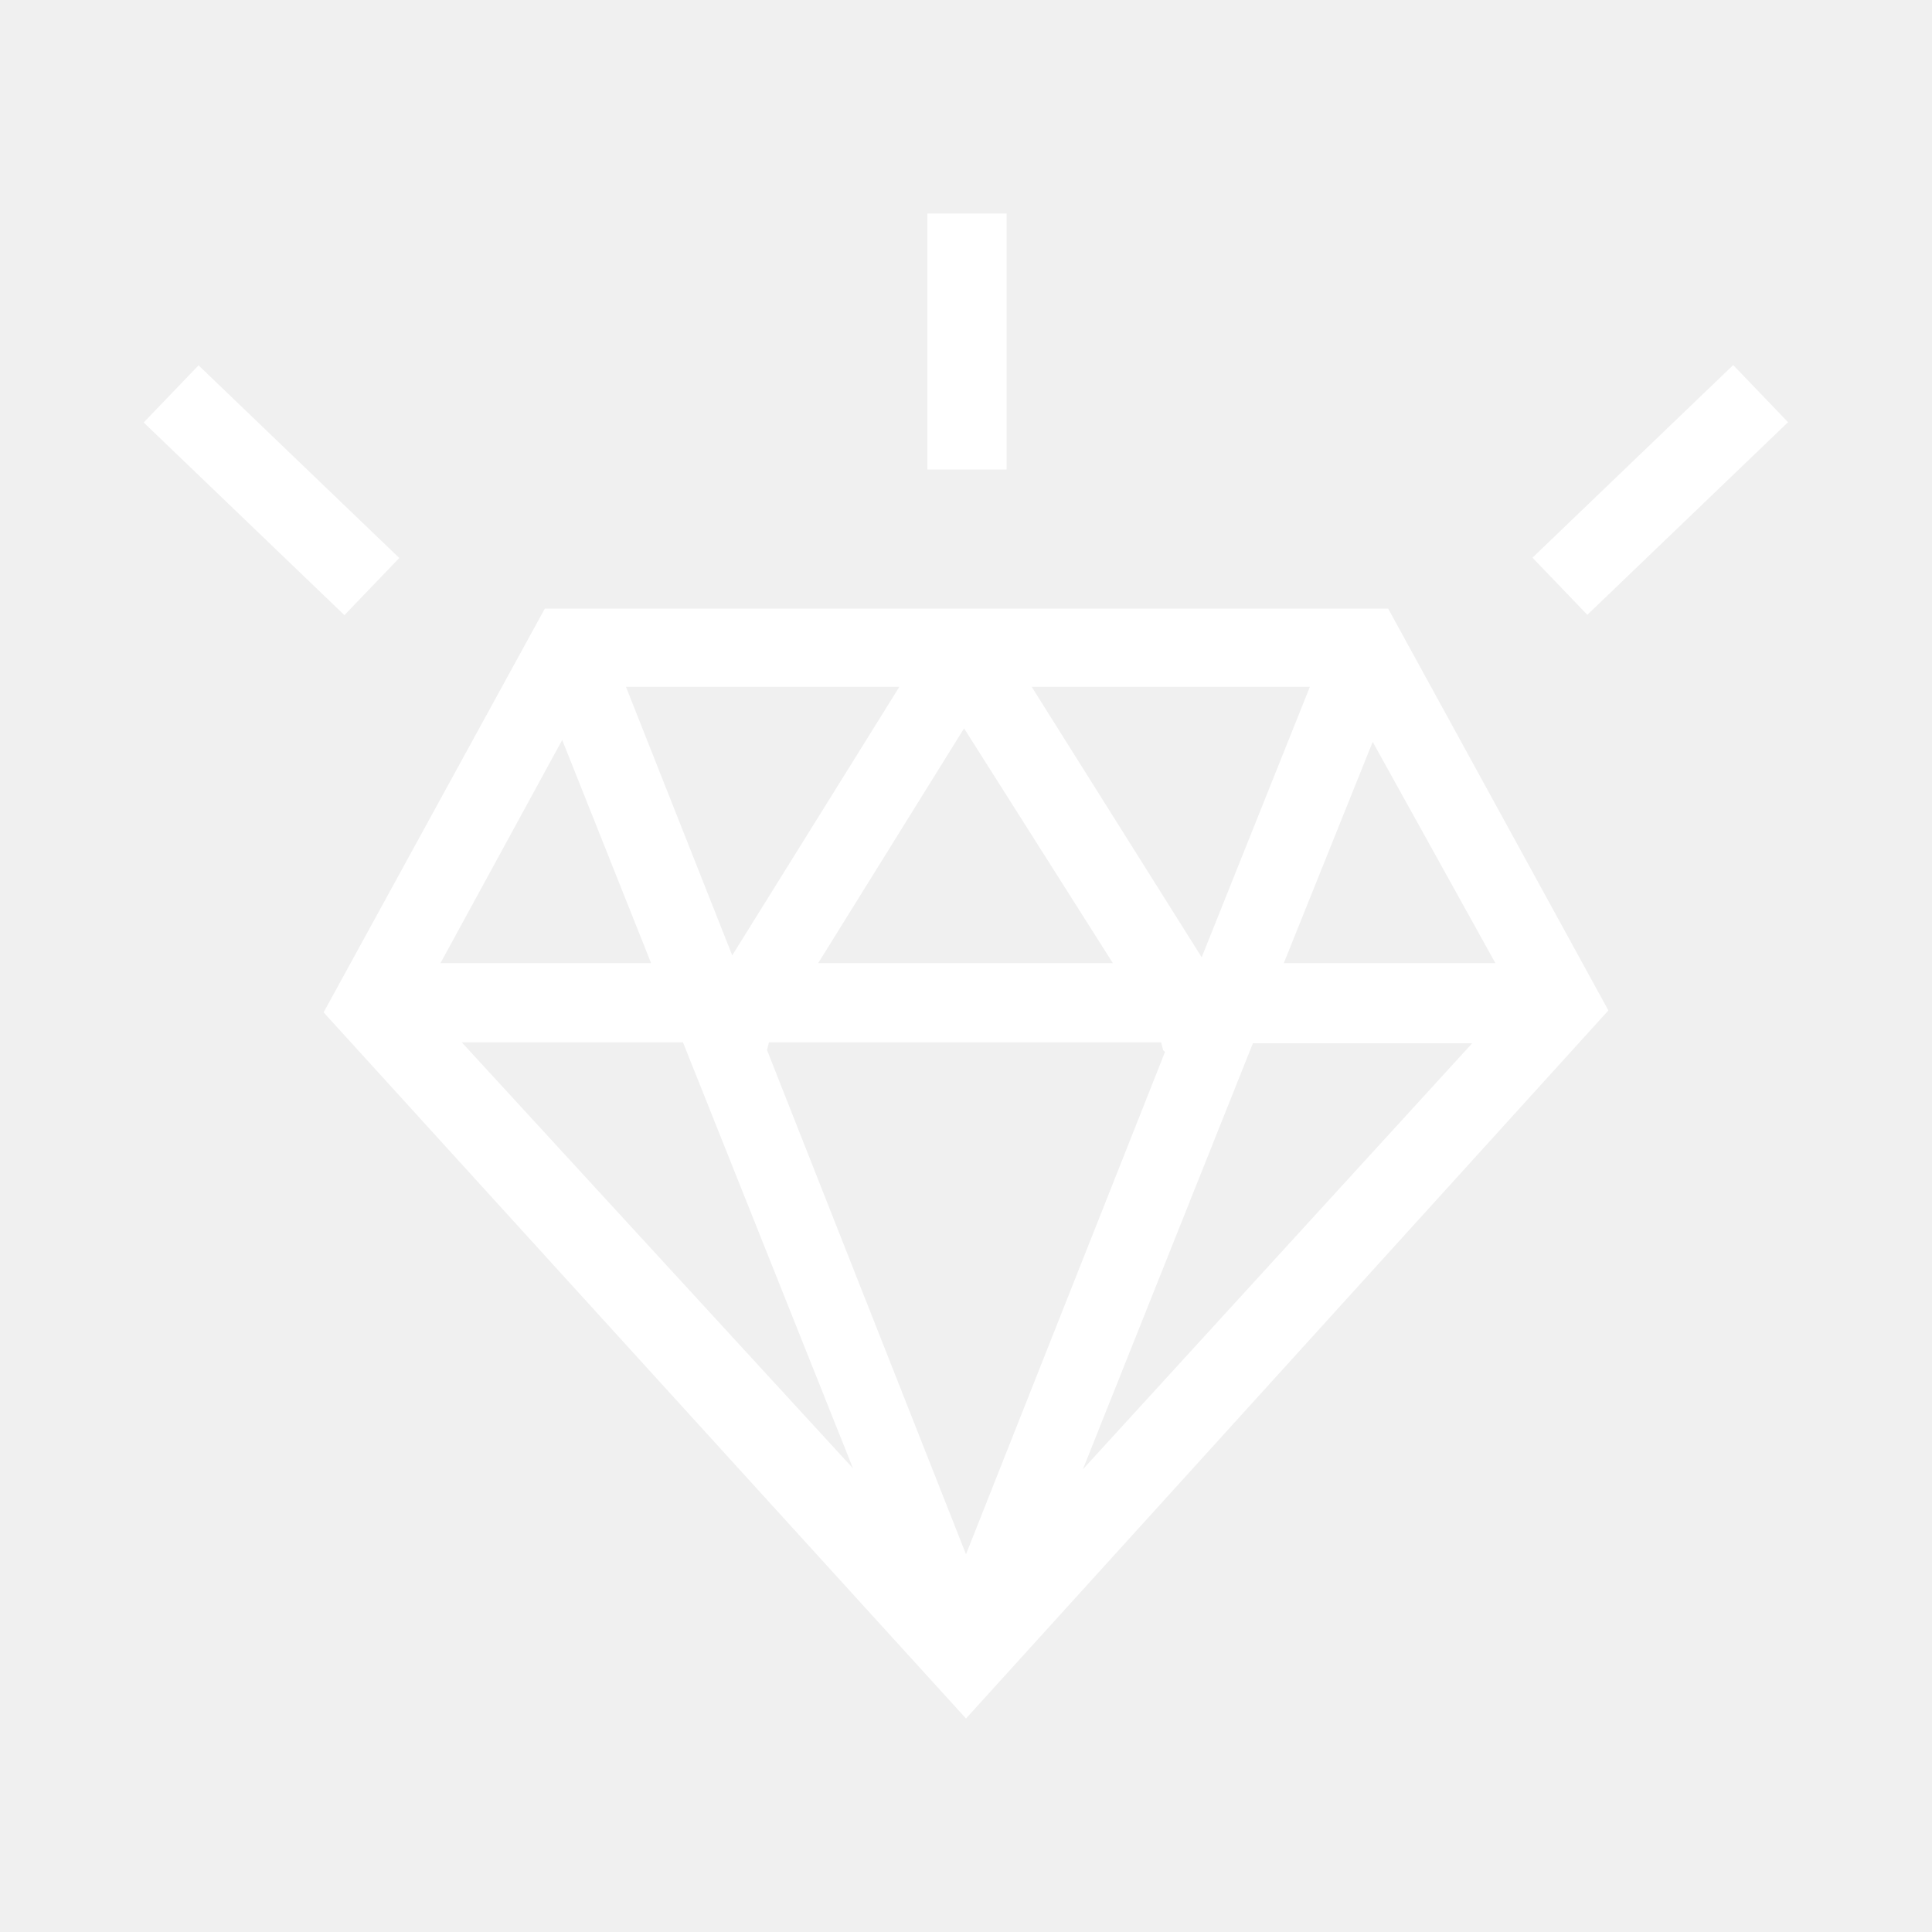
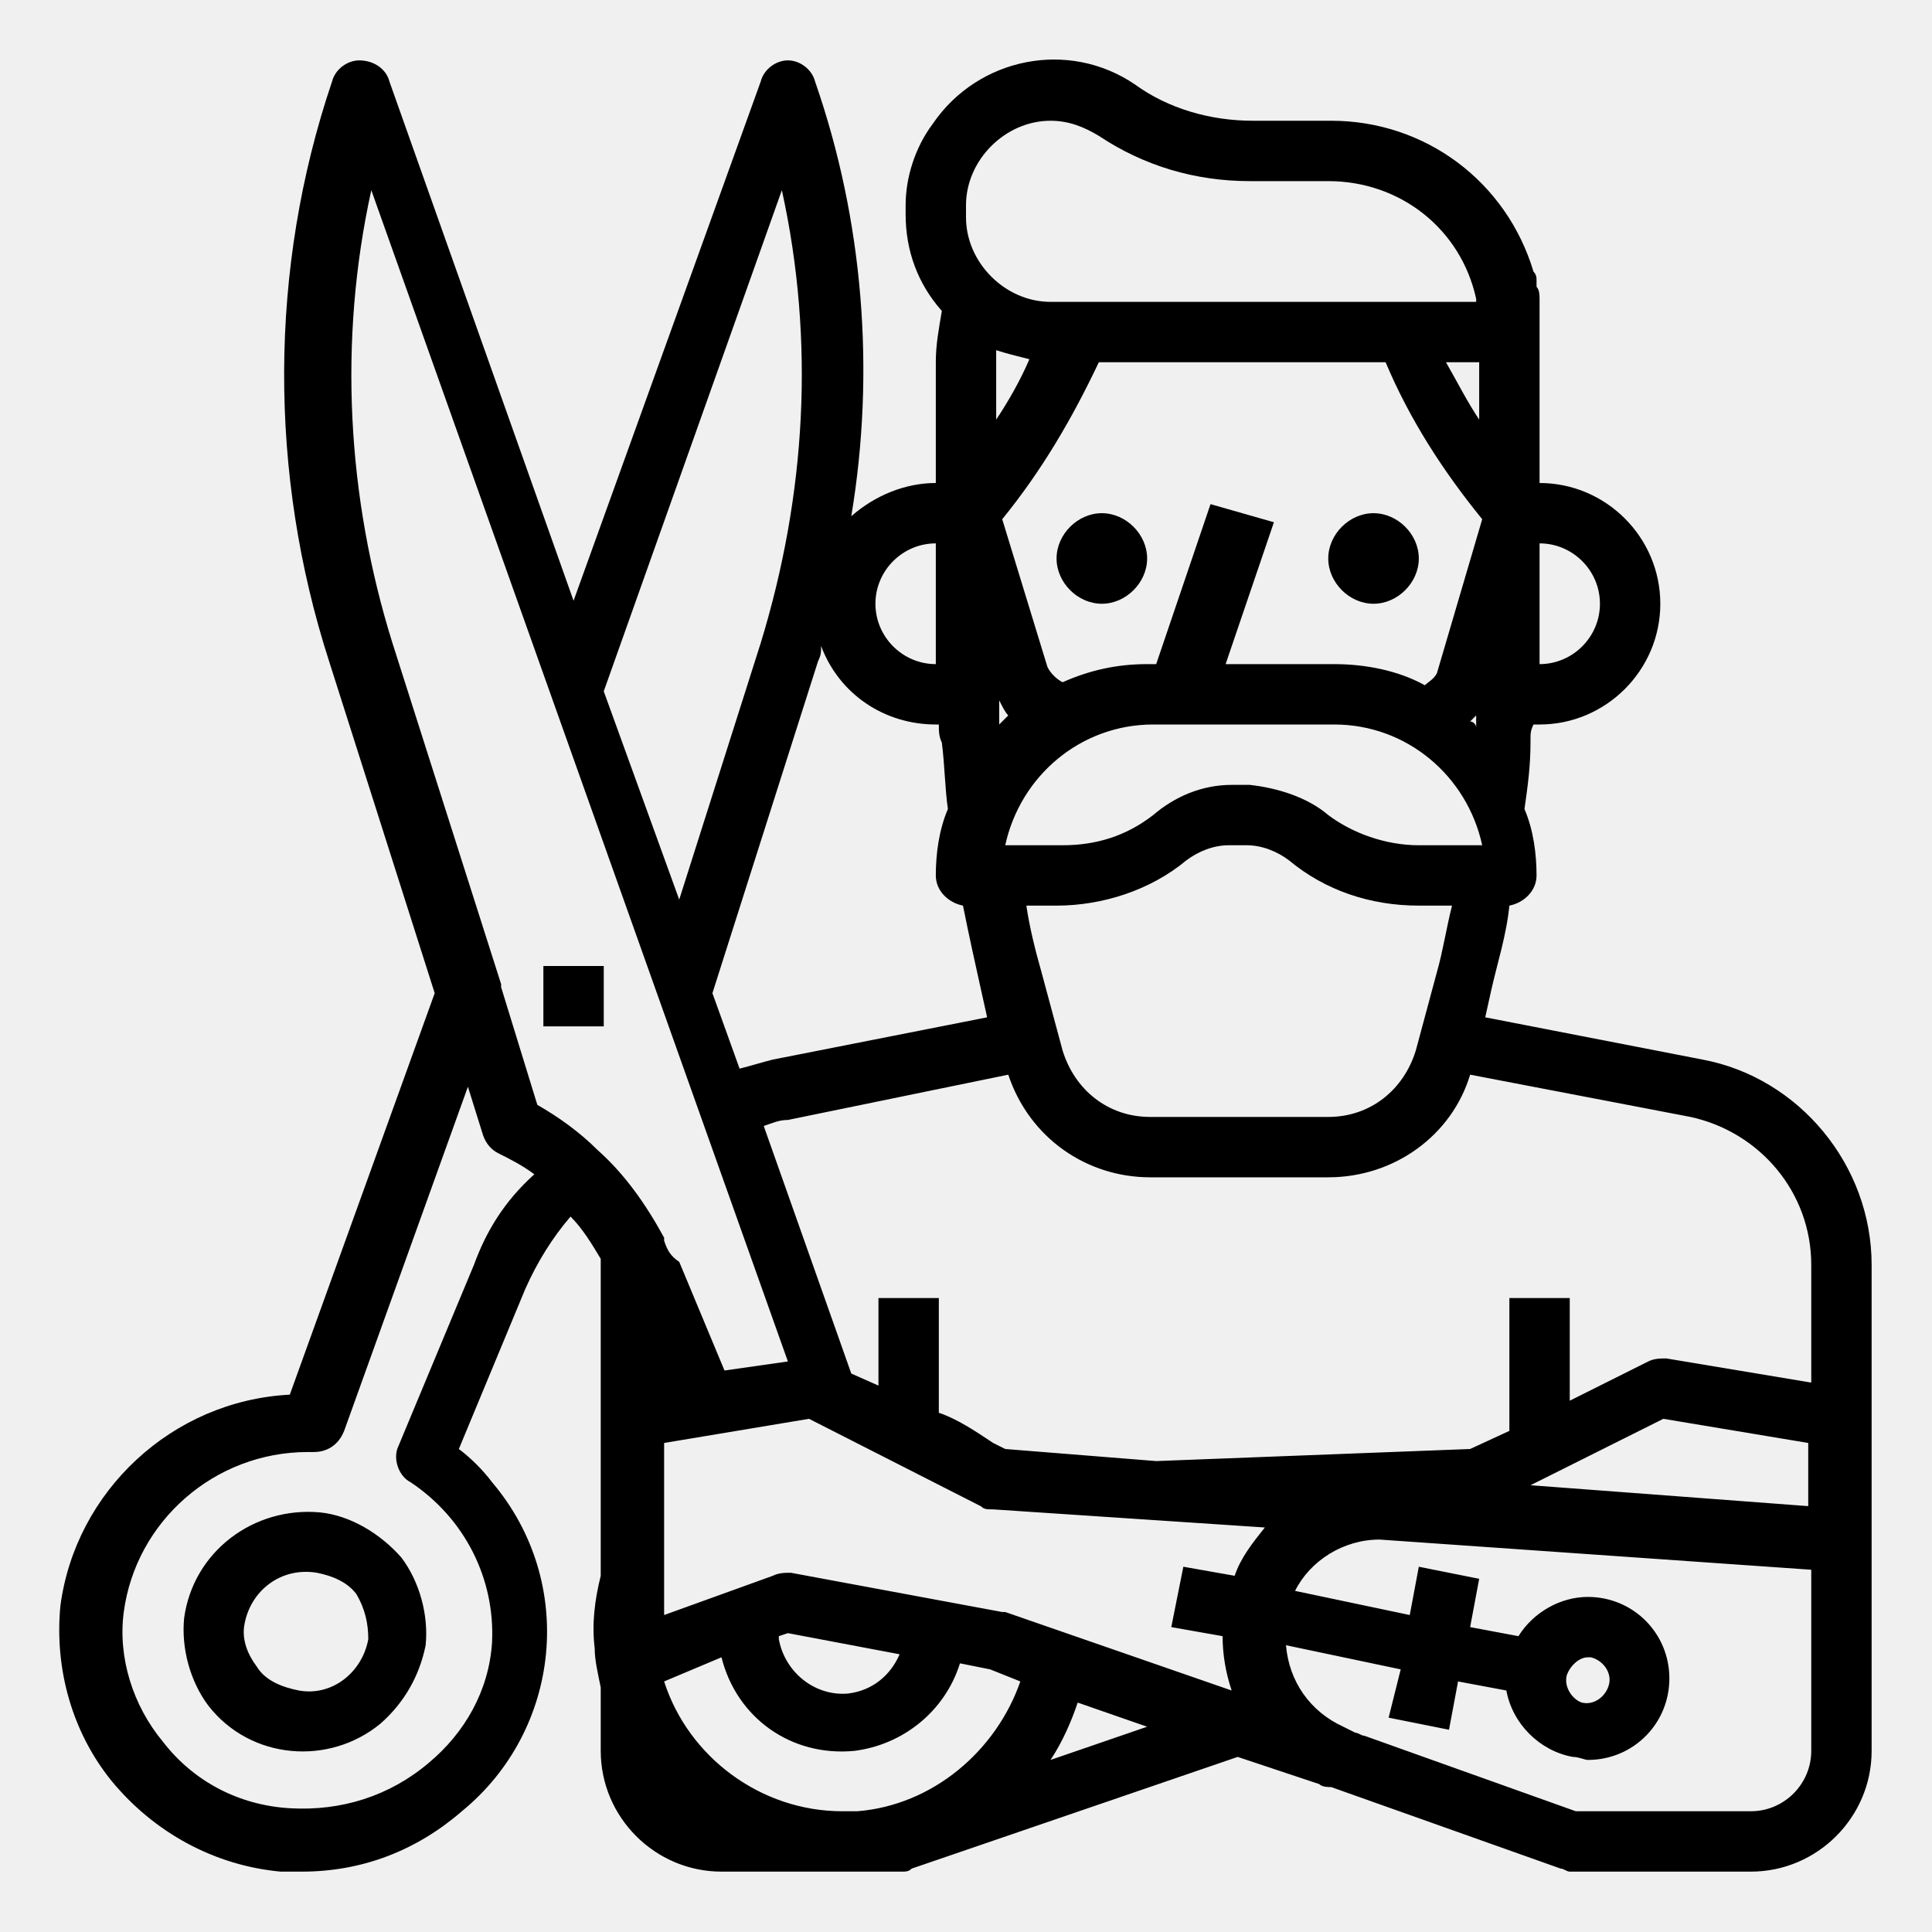
- <svg xmlns="http://www.w3.org/2000/svg" version="1.1" id="Layer_1" x="0px" y="0px" viewBox="0 0 200 200" enable-background="new 0 0 200 200" xml:space="preserve">
+ <svg xmlns="http://www.w3.org/2000/svg" viewBox="0 0 64 64" style="enable-background:new 0 0 64 64;" xml:space="preserve">
  <g>
-     <path fill="#FFFFFF" d="M56.4,63l-22.9,41.8l66.5,73.1l66.5-73.3L143.7,63H56.4z M135.6,71.1l-11.2,28l-17.6-28H135.6z M115.2,99.7   H84.7l15.1-24.3L115.2,99.7z M93.1,71.1L75.8,98.9l-11-27.8H93.1z M58.2,76.6l9.2,23.1H45.6L58.2,76.6z M47.8,107.9h22.9l17.6,44.1   L47.8,107.9z M100,160.9l-20.6-52.2l0.2-0.8h40.6l0.2,0.8l0.2,0.2L100,160.9z M112.1,152.1l17.6-44.1h22.7L112.1,152.1z    M132.9,99.7l9.2-22.9l12.7,22.9H132.9z" />
-     <rect x="96" y="22.1" fill="#FFFFFF" width="8.2" height="26.5" />
-     <rect x="167.8" y="36.3" transform="matrix(-0.6924 -0.7215 0.7215 -0.6924 254.3134 209.8485)" fill="#FFFFFF" width="8.2" height="28.8" />
-     <rect x="13.7" y="46.6" transform="matrix(-0.7215 -0.6925 0.6925 -0.7215 13.2685 106.7894)" fill="#FFFFFF" width="28.8" height="8.2" />
+     <path d="M56.4,35.1l-7.2-1.4l0.2-0.9c0.2-0.9,0.5-1.8,0.6-2.8c0.5-0.1,0.9-0.5,0.9-1c0-0.7-0.1-1.5-0.4-2.2   c0.1-0.7,0.2-1.4,0.2-2.2c0,0,0,0,0,0v0c0,0,0,0,0-0.1v0l0,0c0-0.2,0-0.3,0.1-0.5H51c2.2,0,4-1.8,4-4s-1.8-4-4-4v-5   c0-0.3,0-0.5,0-0.8v0c0-0.1,0-0.2,0-0.3c0-0.1,0-0.3-0.1-0.4c0-0.1,0-0.1,0-0.2c0-0.1,0-0.2-0.1-0.3l0,0c-0.9-3-3.6-5-6.7-5h-2.6   c-1.4,0-2.8-0.4-3.9-1.2c-2.2-1.5-5.2-0.9-6.7,1.3C30.3,4.9,30,5.9,30,6.8v0.3c0,1.2,0.4,2.3,1.2,3.2C31.1,10.9,31,11.4,31,12v4   c-1,0-2,0.4-2.8,1.1C29,12.3,28.6,7.3,27,2.7C26.9,2.3,26.5,2,26.1,2h0c-0.4,0-0.8,0.3-0.9,0.7L19,19.9L12.9,2.7   c-0.1-0.4-0.5-0.7-1-0.7c-0.4,0-0.8,0.3-0.9,0.7c-2.1,6.2-2.1,13-0.1,19.2l3.5,11L9.6,46.2c-3.9,0.2-7.1,3.2-7.6,7   c-0.2,2.1,0.4,4.2,1.7,5.8c1.4,1.7,3.4,2.8,5.6,3c0.2,0,0.5,0,0.7,0c2,0,3.8-0.7,5.3-2c3.3-2.7,3.8-7.6,1-10.9   c-0.3-0.4-0.7-0.8-1.1-1.1l2.2-5.3c0.4-0.9,0.9-1.7,1.5-2.4c0.4,0.4,0.7,0.9,1,1.4c0,0.1,0,0.1,0,0.2v10.3   c-0.2,0.8-0.3,1.6-0.2,2.4c0,0.4,0.1,0.8,0.2,1.3V58c0,2.2,1.8,4,4,4h6c0.1,0,0.2,0,0.3-0.1L41,58.2l2.7,0.9   c0.1,0.1,0.3,0.1,0.4,0.1l7.6,2.7c0.1,0,0.2,0.1,0.3,0.1h6c2.2,0,4-1.8,4-4V41.9C62,38.6,59.6,35.7,56.4,35.1z M51,21.3V18   c1.1,0,2,0.9,2,2s-0.9,2-2,2V21.3z M47,28c-1.1,0-2.2-0.4-3-1c-0.7-0.6-1.7-0.9-2.6-1h-0.6c-1,0-1.9,0.4-2.6,1c-0.9,0.7-1.9,1-3,1   h-1.9c0.5-2.3,2.5-4,4.9-4h6c2.4,0,4.4,1.7,4.9,4H47z M48.1,30c-0.2,0.8-0.3,1.5-0.5,2.2l-0.7,2.6c-0.4,1.3-1.5,2.2-2.9,2.2h-5.9   c-1.4,0-2.5-0.9-2.9-2.2l-0.7-2.6c-0.2-0.7-0.4-1.5-0.5-2.2H35c1.5,0,3.1-0.5,4.3-1.5c0.4-0.3,0.9-0.5,1.4-0.5h0.6   c0.5,0,1,0.2,1.4,0.5c1.2,1,2.7,1.5,4.3,1.5H48.1z M40.1,16.7L38.3,22H38c-1,0-1.9,0.2-2.8,0.6c-0.2-0.1-0.4-0.3-0.5-0.5l-1.5-4.9   c1.3-1.6,2.3-3.3,3.2-5.2h9.5c0.8,1.9,1.9,3.6,3.2,5.2l-1.5,5.1c-0.1,0.2-0.3,0.3-0.4,0.4c-0.9-0.5-2-0.7-3-0.7h-3.6l1.6-4.7   L40.1,16.7z M33,13.9V12c0-0.1,0-0.2,0-0.4c0.3,0.1,0.7,0.2,1.1,0.3C33.8,12.6,33.4,13.3,33,13.9z M33.4,23.7   c-0.1,0.1-0.2,0.2-0.3,0.3c0-0.3,0-0.5,0-0.8C33.2,23.4,33.3,23.6,33.4,23.7z M48.7,23.9c0.1-0.1,0.1-0.1,0.2-0.2   c0,0.1,0,0.2,0,0.4C48.9,24,48.8,23.9,48.7,23.9z M47.9,12H49v1.9C48.6,13.3,48.3,12.7,47.9,12z M32,6.8C32,5.3,33.3,4,34.8,4   c0.6,0,1.1,0.2,1.6,0.5c1.5,1,3.2,1.5,5,1.5H44c2.4,0,4.4,1.6,4.9,3.9c0,0,0,0,0,0.1H34.8C33.3,10,32,8.7,32,7.2V6.8z M31,18v4   c-1.1,0-2-0.9-2-2S29.9,18,31,18z M27.1,21.9c0.1-0.2,0.1-0.3,0.1-0.5C27.8,23,29.3,24,31,24h0.1c0,0.2,0,0.4,0.1,0.6l0,0   c0,0,0,0,0,0c0.1,0.8,0.1,1.5,0.2,2.2C31.1,27.5,31,28.3,31,29c0,0.5,0.4,0.9,0.9,1c0.2,1,0.4,1.9,0.6,2.8l0.2,0.9l-7.1,1.4   c-0.4,0.1-0.7,0.2-1.1,0.3l-0.9-2.5L27.1,21.9z M25.9,6.3c1.1,5,0.8,10.1-0.7,15l-2.7,8.5l-2.5-6.9L25.9,6.3z M15.7,41.9l-2.5,6   c-0.2,0.4,0,1,0.4,1.2c1.8,1.2,2.8,3.2,2.7,5.3c-0.1,1.6-0.9,3-2.1,4c-1.3,1.1-2.9,1.6-4.6,1.5c-1.7-0.1-3.2-0.9-4.2-2.2   c-1-1.2-1.5-2.8-1.3-4.3c0.4-3,3-5.3,6.1-5.3c0.1,0,0.1,0,0.2,0c0.4,0,0.8-0.2,1-0.7l4.1-11.4l0.5,1.6c0.1,0.3,0.3,0.5,0.5,0.6   c0.4,0.2,0.8,0.4,1.2,0.7C16.7,39.8,16.1,40.8,15.7,41.9z M22,41.1C21.9,41.1,21.9,41.1,22,41.1c0-0.1,0-0.1,0-0.1   c-0.6-1.1-1.3-2.1-2.2-2.9c-0.6-0.6-1.3-1.1-2-1.5l-1.2-3.9c0,0,0-0.1,0-0.1l-3.6-11.3c-1.5-4.8-1.8-10-0.7-15l13.8,38.8l-2.1,0.3   l-1.5-3.6C22.2,41.6,22.1,41.4,22,41.1L22,41.1L22,41.1z M28.4,60c-0.2,0-0.4,0-0.5,0c-2.7,0-5.1-1.8-5.9-4.3l1.9-0.8   c0.5,2,2.3,3.3,4.4,3.1c1.6-0.2,3-1.3,3.5-2.9l1,0.2l1,0.4C33,58,30.9,59.8,28.4,60z M25.8,54.3c0,0,0-0.1,0-0.1l0.3-0.1l3.7,0.7   c-0.3,0.7-0.9,1.2-1.7,1.3C27,56.2,26,55.4,25.8,54.3z M34.8,58.3c0.4-0.6,0.7-1.3,0.9-1.9l2.3,0.8L34.8,58.3z M40.9,52.2l-1.7-0.3   l-0.4,2l1.7,0.3c0,0.6,0.1,1.2,0.3,1.8l-7.5-2.6c0,0-0.1,0-0.1,0l-7-1.3c-0.2,0-0.4,0-0.6,0.1L22,53.5v-5.7l4.8-0.8l5.7,2.9   c0.1,0.1,0.2,0.1,0.4,0.1l9,0.6C41.5,51.1,41.1,51.6,40.9,52.2z M60,54v4c0,1.1-0.9,2-2,2h-5.8l-7-2.5v0c-0.1,0-0.2-0.1-0.3-0.1   l-0.4-0.2c-1.1-0.5-1.8-1.5-1.9-2.7l3.8,0.8L46,56.9l2,0.4l0.3-1.6l1.6,0.3c0.2,1.1,1.1,2,2.2,2.2c0.2,0,0.4,0.1,0.5,0.1   c1.5,0,2.7-1.2,2.7-2.7c0-1.5-1.2-2.7-2.7-2.7c-0.9,0-1.8,0.5-2.3,1.3l-1.6-0.3l0.3-1.6l-2-0.4l-0.3,1.6l-3.8-0.8   c0.5-1,1.6-1.7,2.8-1.7l14.3,1V54z M51.9,55.5c0.1-0.3,0.4-0.6,0.7-0.6c0,0,0.1,0,0.1,0c0.4,0.1,0.7,0.5,0.6,0.9   c-0.1,0.4-0.5,0.7-0.9,0.6C52.1,56.3,51.8,55.9,51.9,55.5C51.9,55.5,51.9,55.5,51.9,55.5z M60,49.9l-9.3-0.7l4.4-2.2l4.8,0.8V49.9z    M60,45.8L55.2,45c-0.2,0-0.4,0-0.6,0.1L52,46.4V43h-2v4.4L48.7,48l-10.4,0.4L33.3,48l-0.4-0.2c-0.6-0.4-1.2-0.8-1.8-1V43h-2v2.9   l-0.9-0.4l-2.9-8.2c0.3-0.1,0.5-0.2,0.8-0.2l7.3-1.5c0.7,2.1,2.6,3.4,4.7,3.4h5.9c2.2,0,4.1-1.4,4.7-3.4L56,37c2.3,0.5,4,2.5,4,4.9   V45.8z M38,18.5c0,0.8-0.7,1.5-1.5,1.5S35,19.3,35,18.5s0.7-1.5,1.5-1.5S38,17.7,38,18.5z M44,18.5c0-0.8,0.7-1.5,1.5-1.5   s1.5,0.7,1.5,1.5S46.3,20,45.5,20S44,19.3,44,18.5z M10.6,50.1c-2.2-0.2-4.2,1.3-4.5,3.5l0,0c-0.1,1,0.2,2.1,0.8,2.9   c1.4,1.8,4,2,5.7,0.6c0.8-0.7,1.3-1.6,1.5-2.6c0.1-1-0.2-2.1-0.8-2.9C12.6,50.8,11.6,50.2,10.6,50.1z M12.2,54.3   C12,55.4,11,56.2,9.9,56c-0.5-0.1-1.1-0.3-1.4-0.8c-0.3-0.4-0.5-0.9-0.4-1.4c0.2-1.1,1.2-1.9,2.4-1.7c0.5,0.1,1,0.3,1.3,0.7   C12.1,53.3,12.2,53.8,12.2,54.3L12.2,54.3z M18,32h2v2h-2V32z" />
  </g>
</svg>
